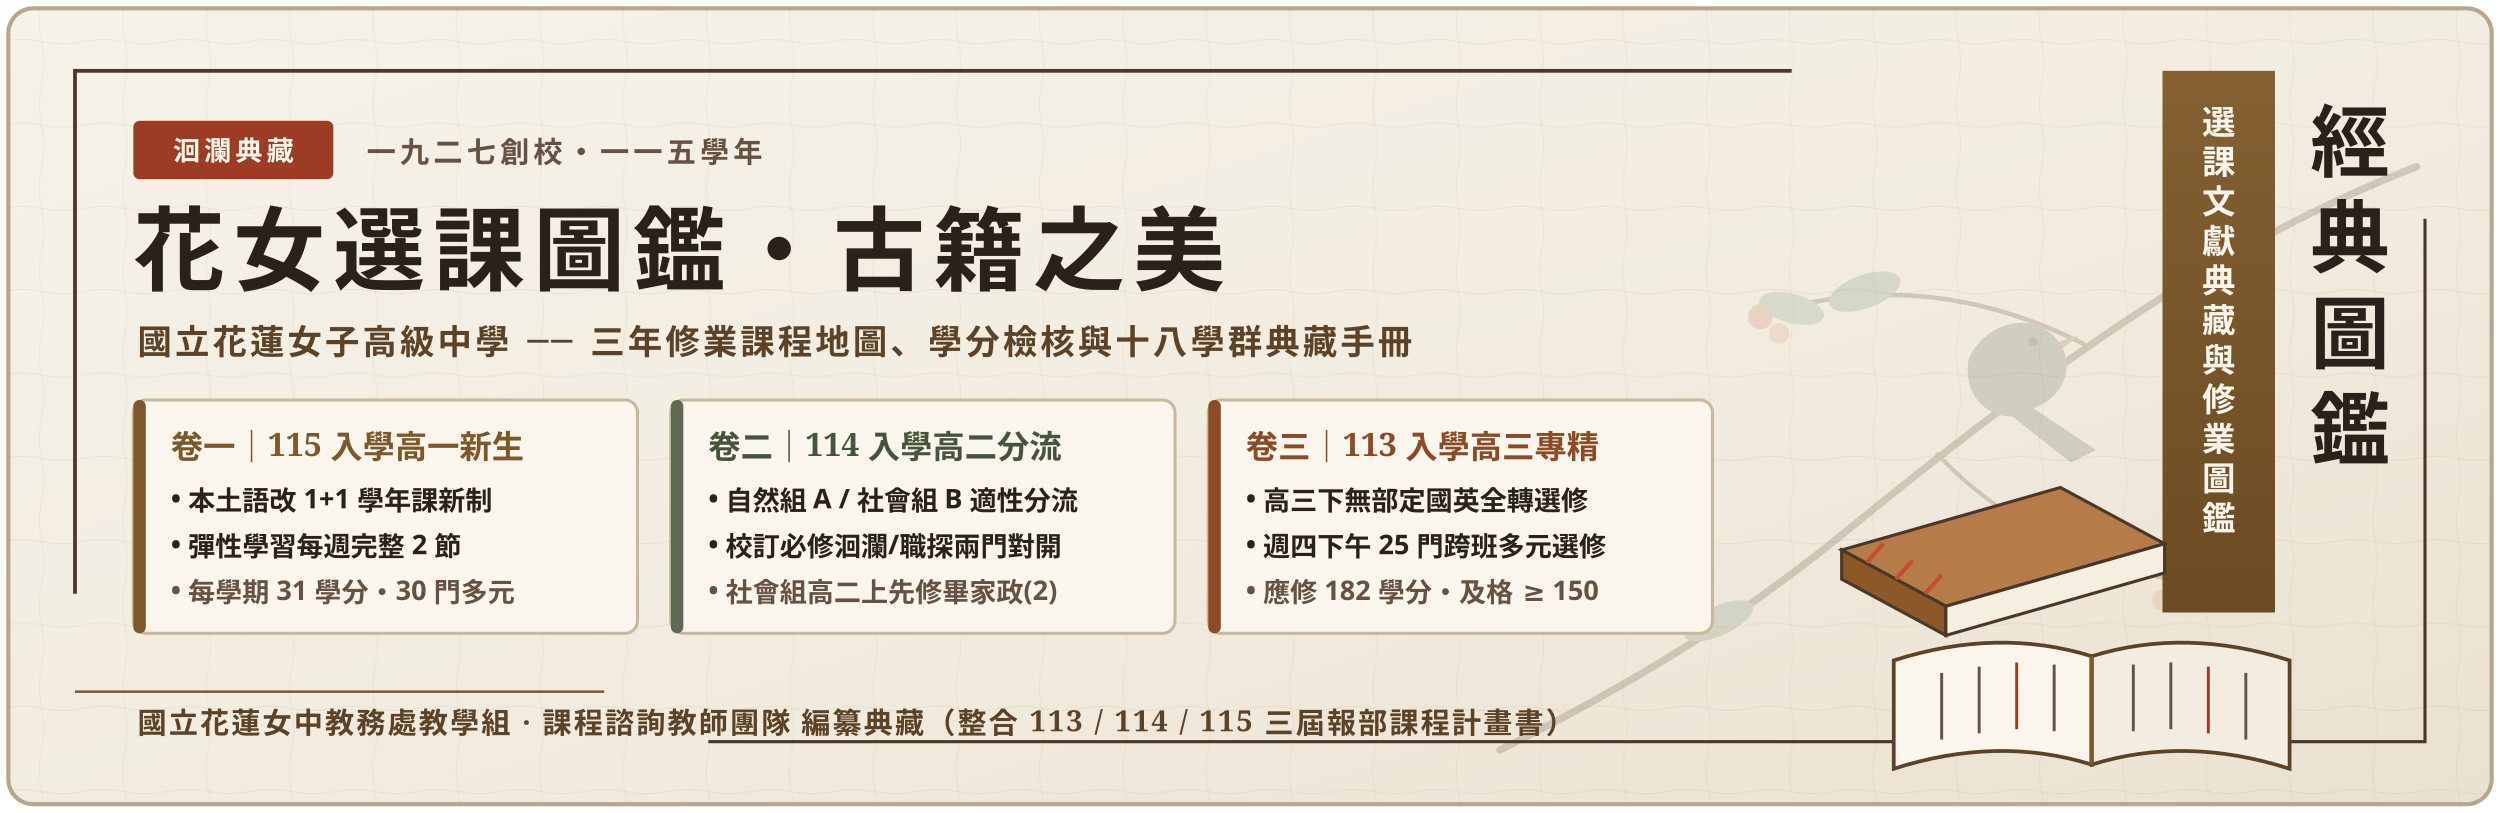
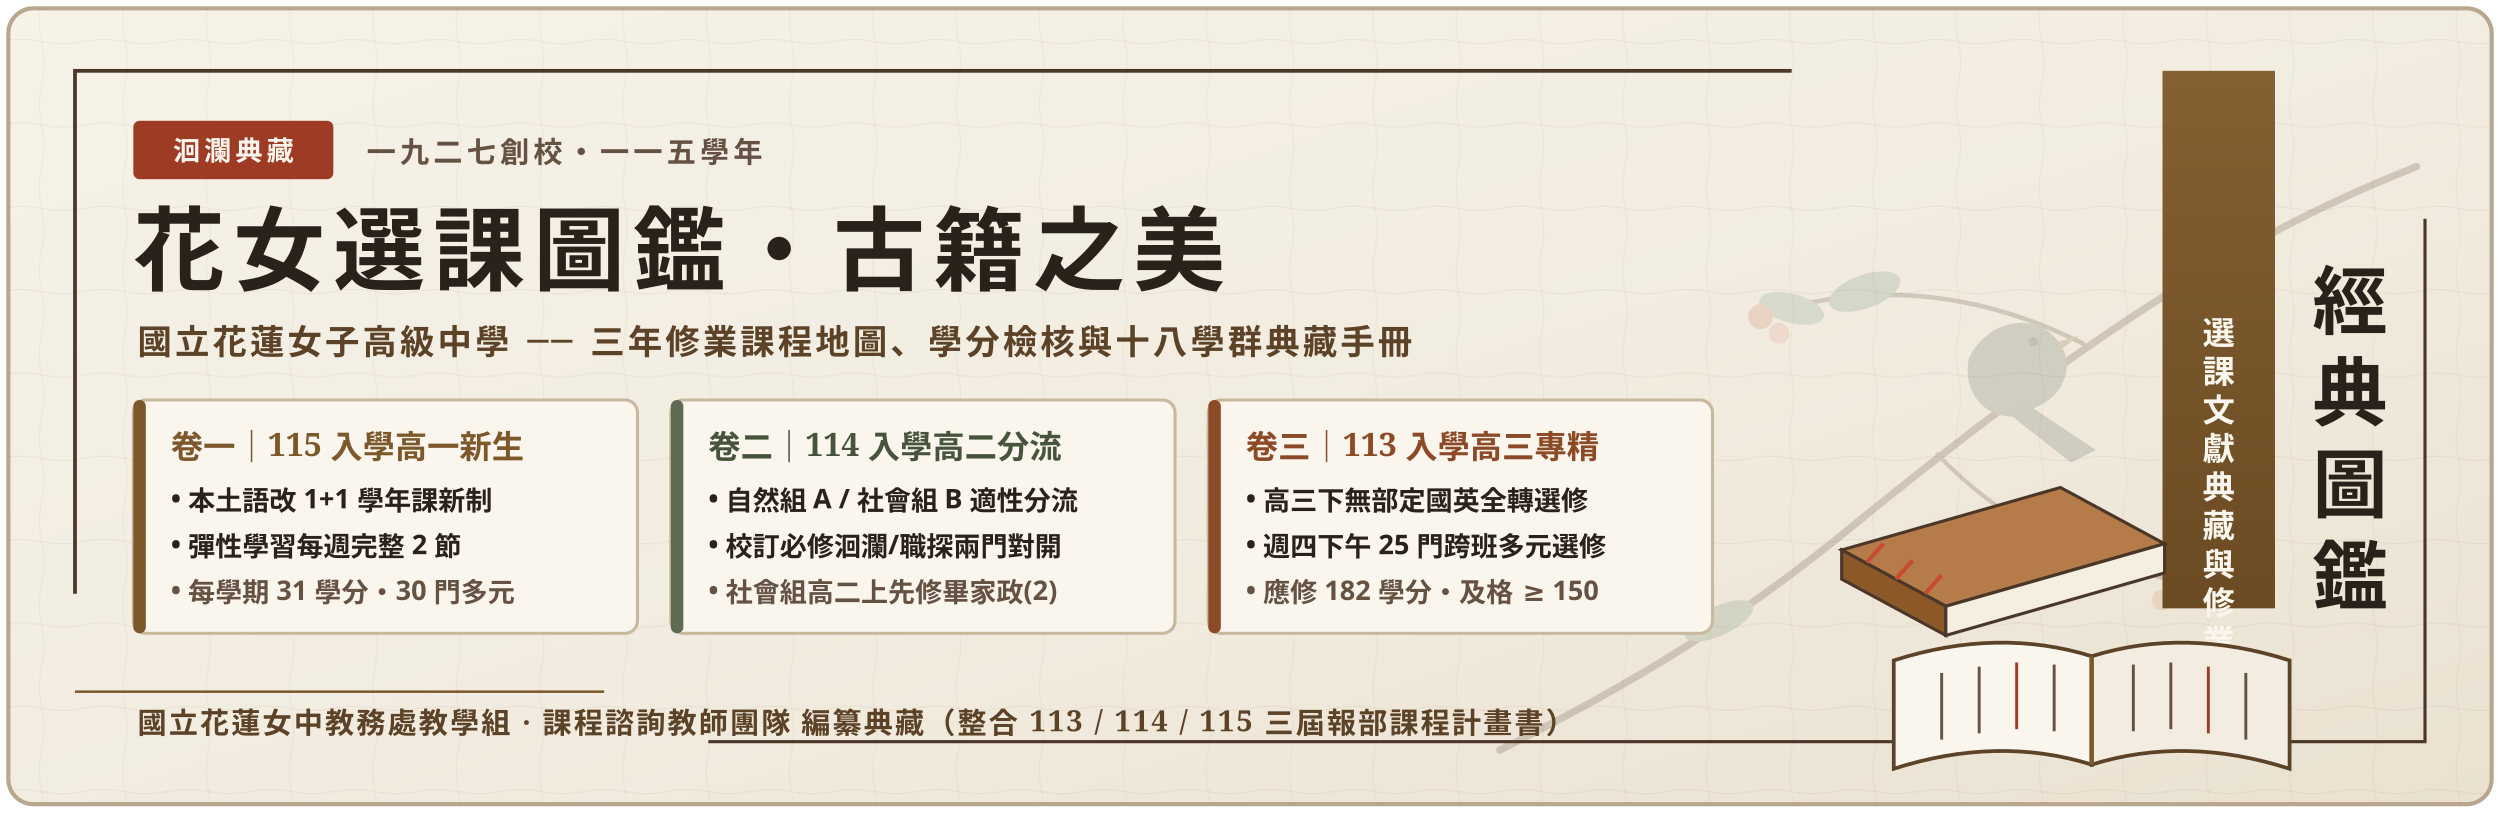
<svg xmlns="http://www.w3.org/2000/svg" viewBox="0 0 1200 390" width="100%" height="100%">
  <defs>
    <linearGradient id="xuan-paper" x1="0%" y1="0%" x2="100%" y2="100%">
      <stop offset="0%" stop-color="#F6F2E8" />
      <stop offset="55%" stop-color="#F2ECE0" />
      <stop offset="100%" stop-color="#EAE1D0" />
    </linearGradient>
    <linearGradient id="bronze-bar" x1="0%" y1="0%" x2="0%" y2="100%">
      <stop offset="0%" stop-color="#846032" />
      <stop offset="100%" stop-color="#6B4B23" />
    </linearGradient>
    <pattern id="paper-grain" width="40" height="40" patternUnits="userSpaceOnUse">
      <path d="M 0 20 Q 10 18 20 20 T 40 20" fill="none" stroke="#8C6D46" stroke-width="0.4" opacity="0.12" />
      <path d="M 20 0 Q 18 10 20 20 T 20 40" fill="none" stroke="#8C6D46" stroke-width="0.4" opacity="0.09" />
    </pattern>
  </defs>
  <rect x="4" y="4" width="1192" height="382" rx="12" fill="url(#xuan-paper)" stroke="#B8A68E" stroke-width="2" />
  <rect x="4" y="4" width="1192" height="382" rx="12" fill="url(#paper-grain)" />
  <g opacity="0.22" transform="translate(740, 20)">
    <path d="M 420 60 C 330 95 250 150 140 240 C 90 280 40 310 -20 340" fill="none" stroke="#5C4938" stroke-width="3.5" stroke-linecap="round" />
    <path d="M 260 145 C 210 120 160 115 110 130" fill="none" stroke="#5C4938" stroke-width="2.2" stroke-linecap="round" />
    <path d="M 190 198 C 220 230 260 250 310 260" fill="none" stroke="#5C4938" stroke-width="2" stroke-linecap="round" />
    <ellipse cx="155" cy="120" rx="18" ry="8" transform="rotate(-20 155 120)" fill="#6E8B74" />
    <ellipse cx="120" cy="128" rx="16" ry="7" transform="rotate(15 120 128)" fill="#7A9A82" />
    <ellipse cx="235" cy="235" rx="19" ry="8" transform="rotate(30 235 235)" fill="#6E8B74" />
    <ellipse cx="275" cy="252" rx="16" ry="7" transform="rotate(10 275 252)" fill="#88A38E" />
    <ellipse cx="85" cy="278" rx="18" ry="7" transform="rotate(-25 85 278)" fill="#6E8B74" />
    <circle cx="105" cy="132" r="6" fill="#C87A65" />
    <circle cx="114" cy="140" r="5" fill="#D99B82" />
    <circle cx="308" cy="260" r="6" fill="#C87A65" />
    <circle cx="298" cy="268" r="5" fill="#D49A6A" />
    <path d="M 205 152 C 215 132 238 130 248 144 C 256 154 252 170 236 176 L 266 196 L 254 202 L 226 180 C 212 180 202 168 205 152 Z" fill="#5A6B5C" />
    <circle cx="236" cy="144" r="2.2" fill="#2A211B" />
    <path d="M 248 144 L 258 141 L 249 148 Z" fill="#8C6230" />
  </g>
  <polyline points="36,285 36,34 860,34" fill="none" stroke="#4A3728" stroke-width="1.8" />
  <polyline points="1164,105 1164,356 340,356" fill="none" stroke="#4A3728" stroke-width="1.5" />
  <line x1="36" y1="332" x2="290" y2="332" stroke="#7C582B" stroke-width="1.2" />
  <g transform="translate(64, 58)">
    <rect x="0" y="0" width="96" height="28" rx="3" fill="#9E3B24" />
    <text x="48" y="19" text-anchor="middle" fill="#FAF6ED" font-size="13" font-weight="800" font-family="'Noto Serif TC', serif" letter-spacing="2">洄瀾典藏</text>
    <text x="112" y="20" fill="#655243" font-size="14" font-weight="700" font-family="'Noto Serif TC', serif" letter-spacing="2">一九二七創校・一一五學年</text>
    <text x="0" y="78" fill="#2A211B" font-size="44" font-weight="900" font-family="'Noto Serif TC', 'Songti TC', 'PMingLiU', serif" letter-spacing="4">
      花女選課圖鑑・古籍之美
    </text>
    <text x="2" y="112" fill="#5C4328" font-size="16.5" font-weight="700" font-family="'Noto Serif TC', serif" letter-spacing="1.5">
      國立花蓮女子高級中學 ── 三年修業課程地圖、學分檢核與十八學群典藏手冊
    </text>
    <g transform="translate(0, 134)">
      <rect x="0" y="0" width="242" height="112" rx="6" fill="#FAF6ED" stroke="#C8B99E" stroke-width="1.5" />
      <rect x="0" y="0" width="6" height="112" rx="3" fill="#7C582B" />
      <text x="18" y="28" font-family="'Noto Serif TC', serif" font-size="15.5" font-weight="900" fill="#7C582B">卷一｜115 入學高一新生</text>
      <text x="18" y="52" font-family="'Noto Sans TC', sans-serif" font-size="13" font-weight="600" fill="#2A211B">• 本土語改 1+1 學年課新制</text>
      <text x="18" y="74" font-family="'Noto Sans TC', sans-serif" font-size="13" font-weight="600" fill="#2A211B">• 彈性學習每週完整 2 節</text>
      <text x="18" y="96" font-family="'Noto Sans TC', sans-serif" font-size="13" font-weight="600" fill="#655243">• 每學期 31 學分・30 門多元</text>
      <rect x="258" y="0" width="242" height="112" rx="6" fill="#FAF6ED" stroke="#C8B99E" stroke-width="1.5" />
      <rect x="258" y="0" width="6" height="112" rx="3" fill="#5E6B52" />
      <text x="276" y="28" font-family="'Noto Serif TC', serif" font-size="15.5" font-weight="900" fill="#46543C">卷二｜114 入學高二分流</text>
      <text x="276" y="52" font-family="'Noto Sans TC', sans-serif" font-size="13" font-weight="600" fill="#2A211B">• 自然組 A / 社會組 B 適性分流</text>
      <text x="276" y="74" font-family="'Noto Sans TC', sans-serif" font-size="13" font-weight="600" fill="#2A211B">• 校訂必修洄瀾/職探兩門對開</text>
      <text x="276" y="96" font-family="'Noto Sans TC', sans-serif" font-size="13" font-weight="600" fill="#655243">• 社會組高二上先修畢家政(2)</text>
      <rect x="516" y="0" width="242" height="112" rx="6" fill="#FAF6ED" stroke="#C8B99E" stroke-width="1.5" />
      <rect x="516" y="0" width="6" height="112" rx="3" fill="#8C4A27" />
      <text x="534" y="28" font-family="'Noto Serif TC', serif" font-size="15.5" font-weight="900" fill="#8C4A27">卷三｜113 入學高三專精</text>
      <text x="534" y="52" font-family="'Noto Sans TC', sans-serif" font-size="13" font-weight="600" fill="#2A211B">• 高三下無部定國英全轉選修</text>
      <text x="534" y="74" font-family="'Noto Sans TC', sans-serif" font-size="13" font-weight="600" fill="#2A211B">• 週四下午 25 門跨班多元選修</text>
      <text x="534" y="96" font-family="'Noto Sans TC', sans-serif" font-size="13" font-weight="600" fill="#655243">• 應修 182 學分・及格 ≥ 150</text>
    </g>
    <text x="2" y="294" font-family="'Noto Serif TC', serif" font-size="14" font-weight="700" fill="#5C4328" letter-spacing="1">
      國立花蓮女中教務處教學組 ‧ 課程諮詢教師團隊 編纂典藏（整合 113 / 114 / 115 三屆報部課程計畫書）
    </text>
  </g>
  <g transform="translate(866, 34)">
-     <rect x="172" y="0" width="54" height="260" fill="url(#bronze-bar)" />
-     <text x="199" y="28" text-anchor="middle" fill="#FAF6ED" font-size="16" font-weight="800" font-family="'Noto Serif TC', 'Songti TC', serif" writing-mode="tb" letter-spacing="3">
-       選課文獻典藏與修業圖鑑
-     </text>
-     <text x="262" y="42" text-anchor="middle" fill="#2A211B" font-size="38" font-weight="900" font-family="'Noto Serif TC', 'Songti TC', serif" writing-mode="tb" letter-spacing="8">
-       經典圖鑑
-     </text>
+     <rect x="172" y="0" width="54" height="258" fill="url(#bronze-bar)" />
+     <text x="199" y="129" text-anchor="middle" fill="#FAF6ED" font-size="15.5" font-weight="800" font-family="'Noto Serif TC', 'Songti TC', serif" writing-mode="tb" letter-spacing="3">選課文獻典藏與修業圖鑑</text>
+     <text x="262" y="118" text-anchor="middle" fill="#2A211B" font-size="36" font-weight="900" font-family="'Noto Serif TC', 'Songti TC', serif" writing-mode="tb" letter-spacing="8">經典圖鑑</text>
    <g transform="translate(8, 135)">
      <polygon points="10,95 115,65 165,92 60,122" fill="#B57C4A" stroke="#4A3728" stroke-width="1.5" />
      <polygon points="10,95 60,122 60,136 10,109" fill="#8C5828" stroke="#4A3728" stroke-width="1.5" />
      <polygon points="60,122 165,92 165,106 60,136" fill="#F5EFE2" stroke="#4A3728" stroke-width="1.5" />
      <line x1="22" y1="101" x2="30" y2="92" stroke="#C84B31" stroke-width="2" />
      <line x1="36" y1="109" x2="44" y2="100" stroke="#C84B31" stroke-width="2" />
      <line x1="50" y1="116" x2="58" y2="107" stroke="#C84B31" stroke-width="2" />
      <path d="M 35 148 Q 85 132 130 146 L 130 198 Q 85 184 35 200 Z" fill="#FAF6ED" stroke="#5C4328" stroke-width="1.8" />
      <path d="M 130 146 Q 175 132 225 148 L 225 200 Q 175 184 130 198 Z" fill="#F3ECE0" stroke="#5C4328" stroke-width="1.8" />
      <line x1="130" y1="146" x2="130" y2="198" stroke="#7C582B" stroke-width="2" />
      <line x1="58" y1="154" x2="58" y2="186" stroke="#655243" stroke-width="1.4" />
      <line x1="76" y1="151" x2="76" y2="183" stroke="#655243" stroke-width="1.4" />
      <line x1="94" y1="149" x2="94" y2="181" stroke="#9E3B24" stroke-width="1.4" />
      <line x1="112" y1="150" x2="112" y2="182" stroke="#655243" stroke-width="1.4" />
      <line x1="150" y1="150" x2="150" y2="182" stroke="#655243" stroke-width="1.4" />
      <line x1="168" y1="149" x2="168" y2="181" stroke="#655243" stroke-width="1.4" />
      <line x1="186" y1="151" x2="186" y2="183" stroke="#9E3B24" stroke-width="1.4" />
      <line x1="204" y1="154" x2="204" y2="186" stroke="#655243" stroke-width="1.4" />
    </g>
  </g>
</svg>
